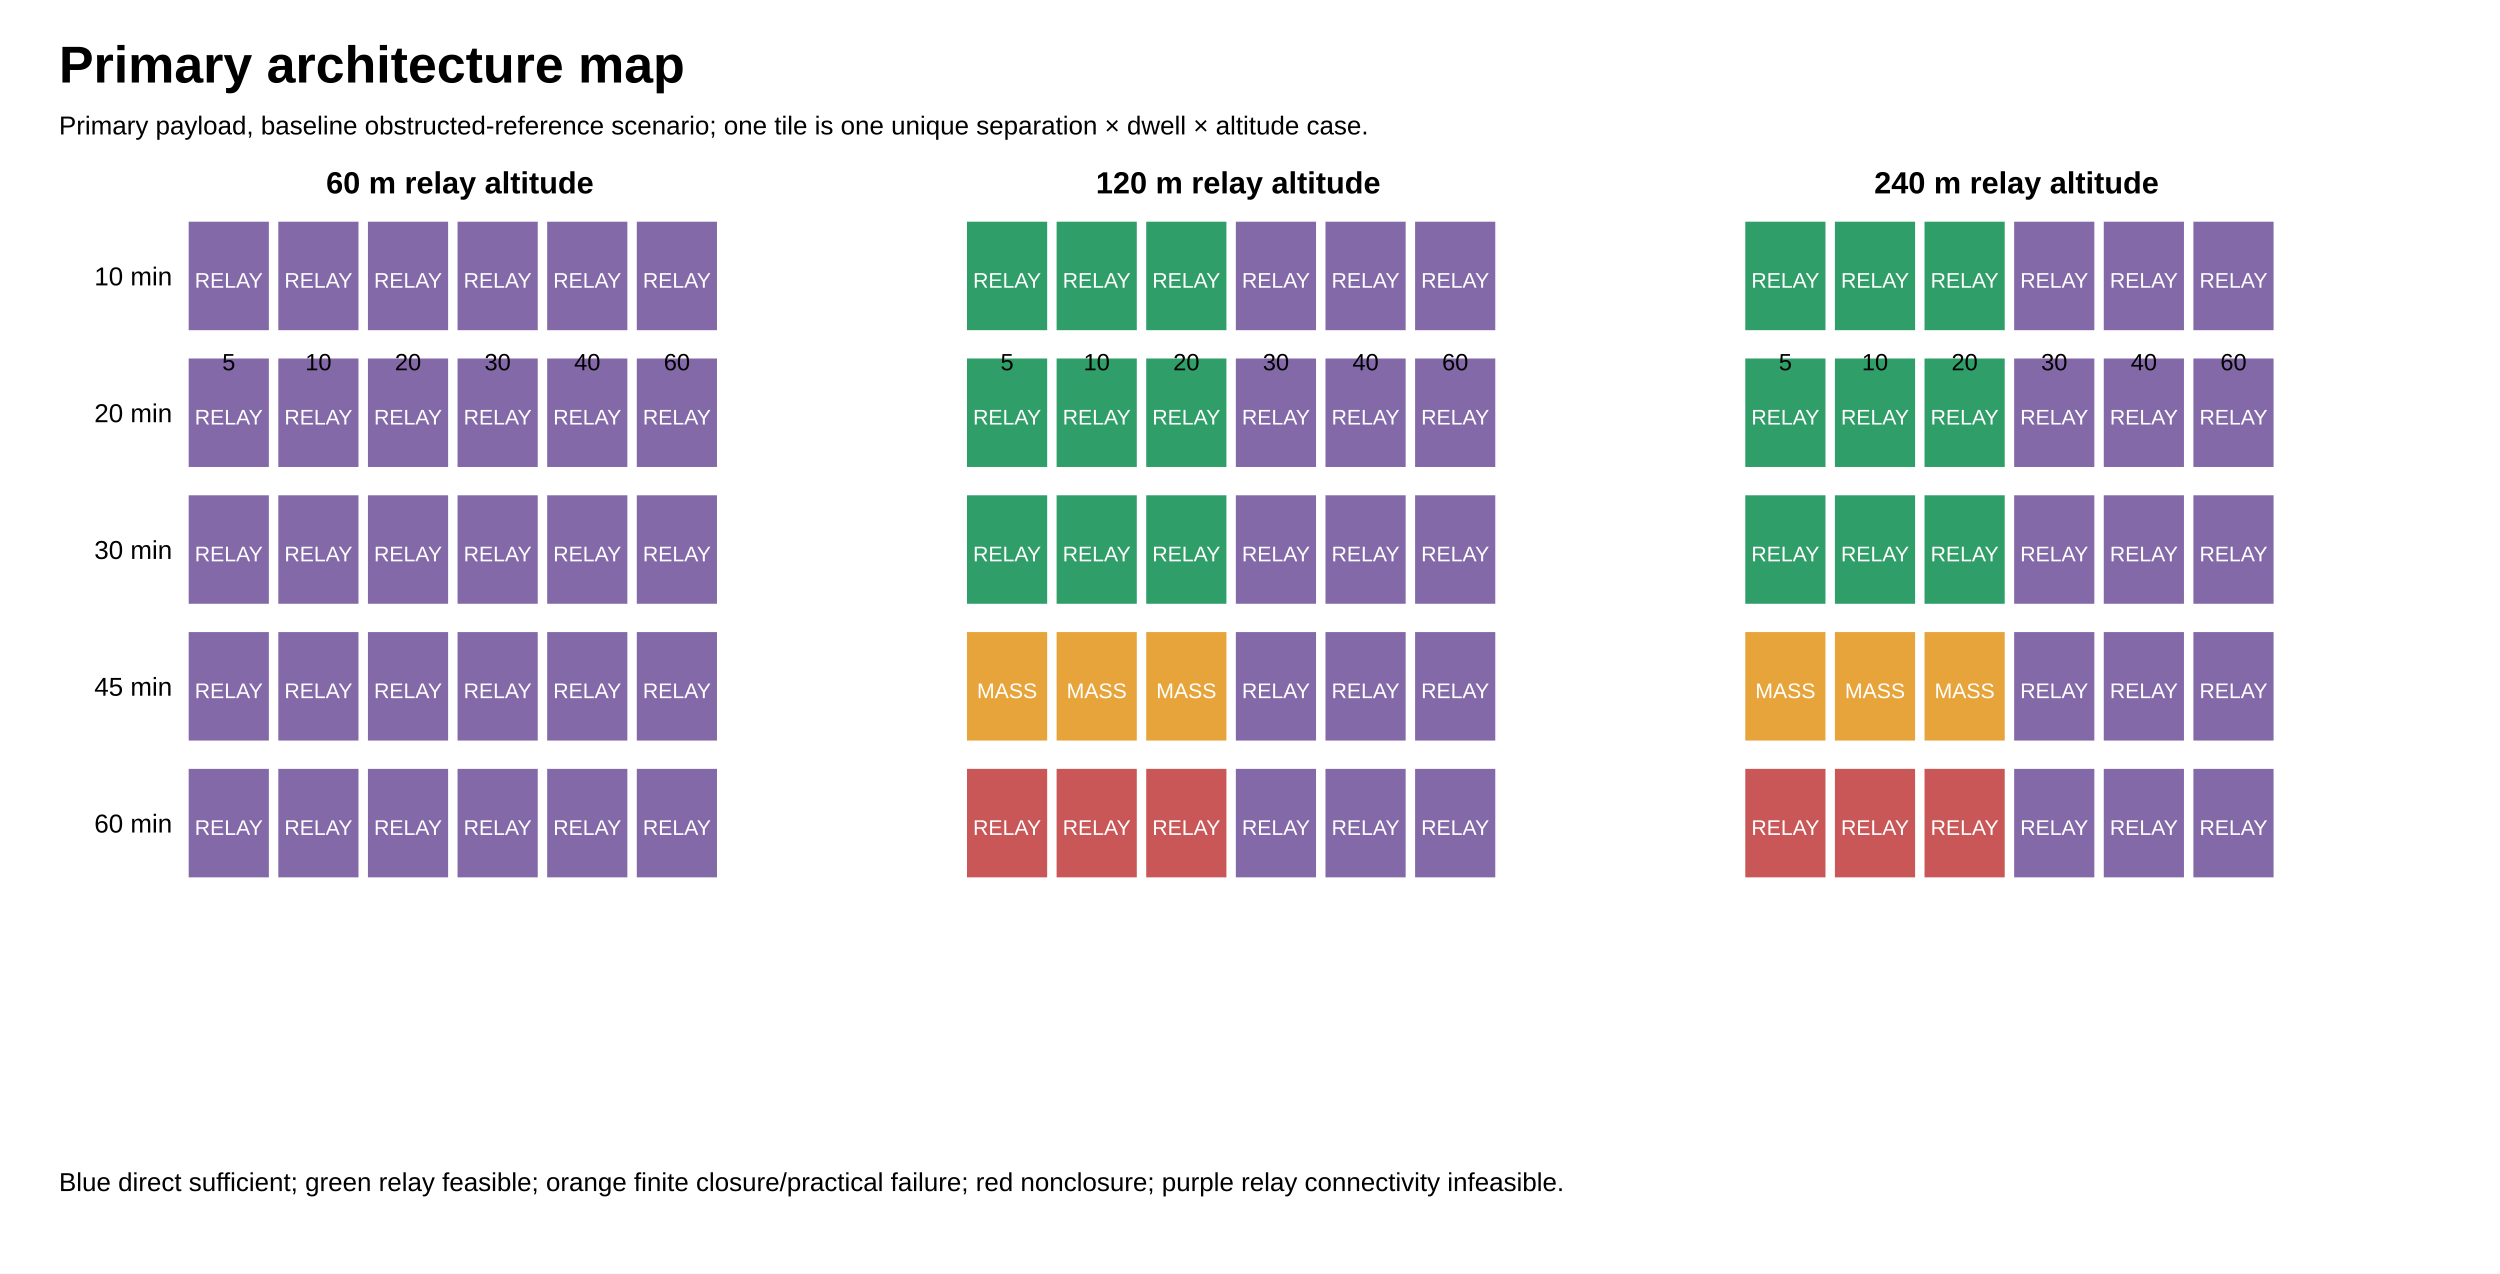
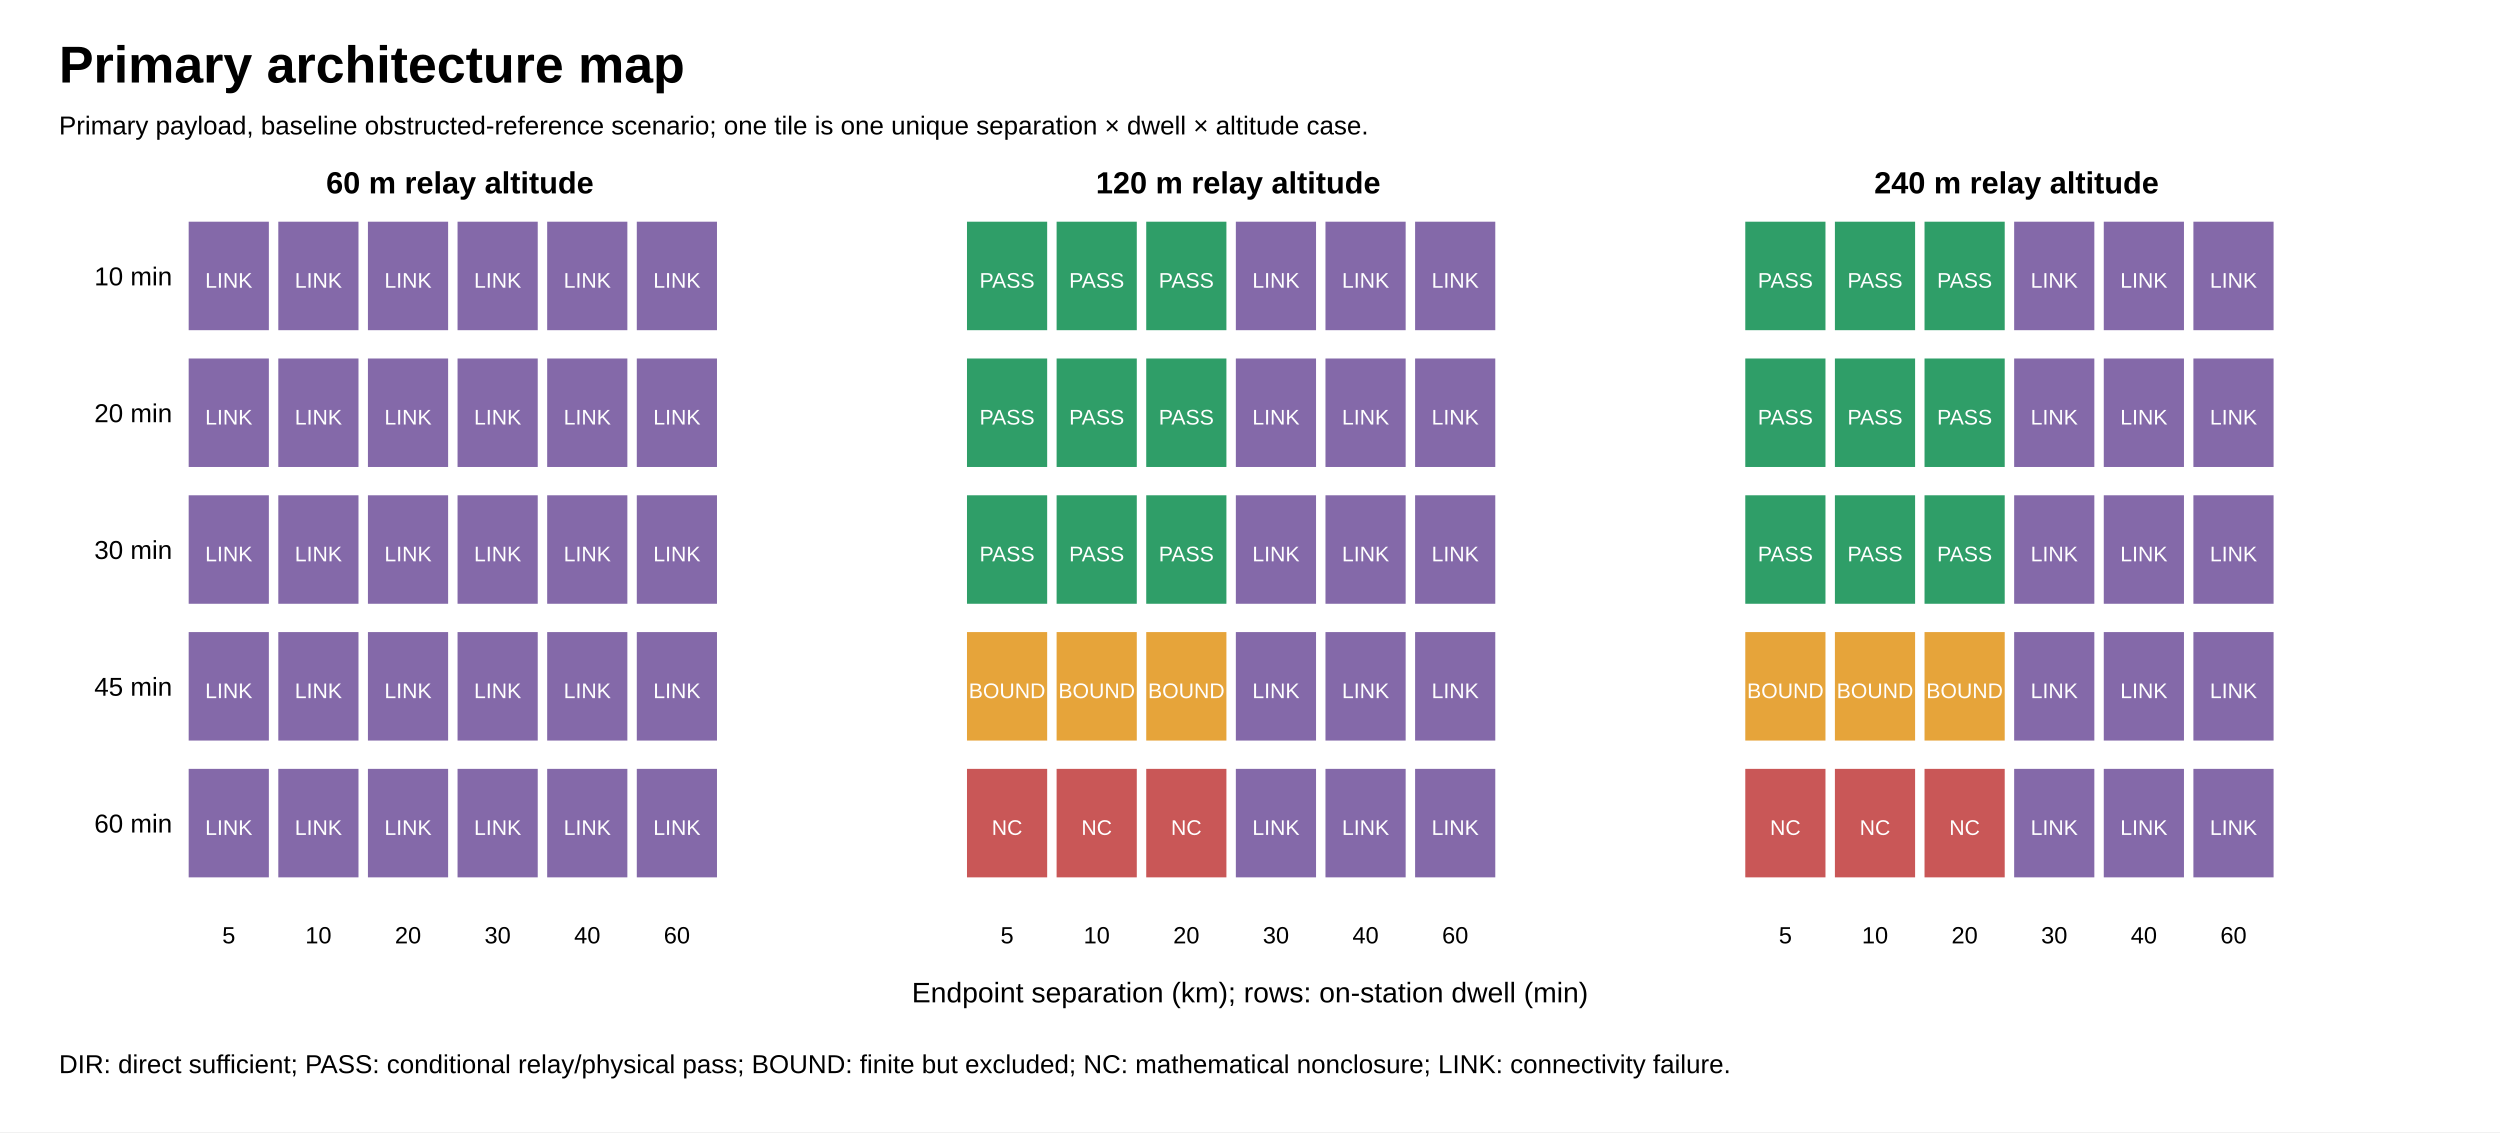
- <svg xmlns="http://www.w3.org/2000/svg" width="1060" height="540">
+ <svg xmlns="http://www.w3.org/2000/svg" width="1060" height="480">
  <rect width="100%" height="100%" fill="white" />
  <text x="25" y="35" style="font:bold 22px Arial">Primary architecture map</text>
  <text x="25" y="57" style="font:11px Arial">Primary payload, baseline obstructed-reference scenario; one tile is one unique separation × dwell × altitude case.</text>
  <text x="195" y="82" text-anchor="middle" style="font:bold 13px Arial">60 m relay altitude</text>
  <text x="73" y="121" text-anchor="end" style="font:11px Arial">10 min</text>
  <rect x="80" y="94" width="34" height="46" fill="#8469a9" />
-   <text x="97" y="122" text-anchor="middle" fill="white" style="font:9px Arial">RELAY</text>
+   <text x="97" y="122" text-anchor="middle" fill="white" style="font:9px Arial">LINK</text>
  <rect x="118" y="94" width="34" height="46" fill="#8469a9" />
-   <text x="135" y="122" text-anchor="middle" fill="white" style="font:9px Arial">RELAY</text>
+   <text x="135" y="122" text-anchor="middle" fill="white" style="font:9px Arial">LINK</text>
  <rect x="156" y="94" width="34" height="46" fill="#8469a9" />
-   <text x="173" y="122" text-anchor="middle" fill="white" style="font:9px Arial">RELAY</text>
+   <text x="173" y="122" text-anchor="middle" fill="white" style="font:9px Arial">LINK</text>
  <rect x="194" y="94" width="34" height="46" fill="#8469a9" />
-   <text x="211" y="122" text-anchor="middle" fill="white" style="font:9px Arial">RELAY</text>
+   <text x="211" y="122" text-anchor="middle" fill="white" style="font:9px Arial">LINK</text>
  <rect x="232" y="94" width="34" height="46" fill="#8469a9" />
-   <text x="249" y="122" text-anchor="middle" fill="white" style="font:9px Arial">RELAY</text>
+   <text x="249" y="122" text-anchor="middle" fill="white" style="font:9px Arial">LINK</text>
  <rect x="270" y="94" width="34" height="46" fill="#8469a9" />
-   <text x="287" y="122" text-anchor="middle" fill="white" style="font:9px Arial">RELAY</text>
+   <text x="287" y="122" text-anchor="middle" fill="white" style="font:9px Arial">LINK</text>
  <text x="73" y="179" text-anchor="end" style="font:11px Arial">20 min</text>
  <rect x="80" y="152" width="34" height="46" fill="#8469a9" />
-   <text x="97" y="180" text-anchor="middle" fill="white" style="font:9px Arial">RELAY</text>
+   <text x="97" y="180" text-anchor="middle" fill="white" style="font:9px Arial">LINK</text>
  <rect x="118" y="152" width="34" height="46" fill="#8469a9" />
-   <text x="135" y="180" text-anchor="middle" fill="white" style="font:9px Arial">RELAY</text>
+   <text x="135" y="180" text-anchor="middle" fill="white" style="font:9px Arial">LINK</text>
  <rect x="156" y="152" width="34" height="46" fill="#8469a9" />
-   <text x="173" y="180" text-anchor="middle" fill="white" style="font:9px Arial">RELAY</text>
+   <text x="173" y="180" text-anchor="middle" fill="white" style="font:9px Arial">LINK</text>
  <rect x="194" y="152" width="34" height="46" fill="#8469a9" />
-   <text x="211" y="180" text-anchor="middle" fill="white" style="font:9px Arial">RELAY</text>
+   <text x="211" y="180" text-anchor="middle" fill="white" style="font:9px Arial">LINK</text>
  <rect x="232" y="152" width="34" height="46" fill="#8469a9" />
-   <text x="249" y="180" text-anchor="middle" fill="white" style="font:9px Arial">RELAY</text>
+   <text x="249" y="180" text-anchor="middle" fill="white" style="font:9px Arial">LINK</text>
  <rect x="270" y="152" width="34" height="46" fill="#8469a9" />
-   <text x="287" y="180" text-anchor="middle" fill="white" style="font:9px Arial">RELAY</text>
+   <text x="287" y="180" text-anchor="middle" fill="white" style="font:9px Arial">LINK</text>
  <text x="73" y="237" text-anchor="end" style="font:11px Arial">30 min</text>
  <rect x="80" y="210" width="34" height="46" fill="#8469a9" />
-   <text x="97" y="238" text-anchor="middle" fill="white" style="font:9px Arial">RELAY</text>
+   <text x="97" y="238" text-anchor="middle" fill="white" style="font:9px Arial">LINK</text>
  <rect x="118" y="210" width="34" height="46" fill="#8469a9" />
-   <text x="135" y="238" text-anchor="middle" fill="white" style="font:9px Arial">RELAY</text>
+   <text x="135" y="238" text-anchor="middle" fill="white" style="font:9px Arial">LINK</text>
  <rect x="156" y="210" width="34" height="46" fill="#8469a9" />
-   <text x="173" y="238" text-anchor="middle" fill="white" style="font:9px Arial">RELAY</text>
+   <text x="173" y="238" text-anchor="middle" fill="white" style="font:9px Arial">LINK</text>
  <rect x="194" y="210" width="34" height="46" fill="#8469a9" />
-   <text x="211" y="238" text-anchor="middle" fill="white" style="font:9px Arial">RELAY</text>
+   <text x="211" y="238" text-anchor="middle" fill="white" style="font:9px Arial">LINK</text>
  <rect x="232" y="210" width="34" height="46" fill="#8469a9" />
-   <text x="249" y="238" text-anchor="middle" fill="white" style="font:9px Arial">RELAY</text>
+   <text x="249" y="238" text-anchor="middle" fill="white" style="font:9px Arial">LINK</text>
  <rect x="270" y="210" width="34" height="46" fill="#8469a9" />
-   <text x="287" y="238" text-anchor="middle" fill="white" style="font:9px Arial">RELAY</text>
+   <text x="287" y="238" text-anchor="middle" fill="white" style="font:9px Arial">LINK</text>
  <text x="73" y="295" text-anchor="end" style="font:11px Arial">45 min</text>
  <rect x="80" y="268" width="34" height="46" fill="#8469a9" />
-   <text x="97" y="296" text-anchor="middle" fill="white" style="font:9px Arial">RELAY</text>
+   <text x="97" y="296" text-anchor="middle" fill="white" style="font:9px Arial">LINK</text>
  <rect x="118" y="268" width="34" height="46" fill="#8469a9" />
-   <text x="135" y="296" text-anchor="middle" fill="white" style="font:9px Arial">RELAY</text>
+   <text x="135" y="296" text-anchor="middle" fill="white" style="font:9px Arial">LINK</text>
  <rect x="156" y="268" width="34" height="46" fill="#8469a9" />
-   <text x="173" y="296" text-anchor="middle" fill="white" style="font:9px Arial">RELAY</text>
+   <text x="173" y="296" text-anchor="middle" fill="white" style="font:9px Arial">LINK</text>
  <rect x="194" y="268" width="34" height="46" fill="#8469a9" />
-   <text x="211" y="296" text-anchor="middle" fill="white" style="font:9px Arial">RELAY</text>
+   <text x="211" y="296" text-anchor="middle" fill="white" style="font:9px Arial">LINK</text>
  <rect x="232" y="268" width="34" height="46" fill="#8469a9" />
-   <text x="249" y="296" text-anchor="middle" fill="white" style="font:9px Arial">RELAY</text>
+   <text x="249" y="296" text-anchor="middle" fill="white" style="font:9px Arial">LINK</text>
  <rect x="270" y="268" width="34" height="46" fill="#8469a9" />
-   <text x="287" y="296" text-anchor="middle" fill="white" style="font:9px Arial">RELAY</text>
+   <text x="287" y="296" text-anchor="middle" fill="white" style="font:9px Arial">LINK</text>
  <text x="73" y="353" text-anchor="end" style="font:11px Arial">60 min</text>
  <rect x="80" y="326" width="34" height="46" fill="#8469a9" />
-   <text x="97" y="354" text-anchor="middle" fill="white" style="font:9px Arial">RELAY</text>
+   <text x="97" y="354" text-anchor="middle" fill="white" style="font:9px Arial">LINK</text>
  <rect x="118" y="326" width="34" height="46" fill="#8469a9" />
-   <text x="135" y="354" text-anchor="middle" fill="white" style="font:9px Arial">RELAY</text>
+   <text x="135" y="354" text-anchor="middle" fill="white" style="font:9px Arial">LINK</text>
  <rect x="156" y="326" width="34" height="46" fill="#8469a9" />
-   <text x="173" y="354" text-anchor="middle" fill="white" style="font:9px Arial">RELAY</text>
+   <text x="173" y="354" text-anchor="middle" fill="white" style="font:9px Arial">LINK</text>
  <rect x="194" y="326" width="34" height="46" fill="#8469a9" />
-   <text x="211" y="354" text-anchor="middle" fill="white" style="font:9px Arial">RELAY</text>
+   <text x="211" y="354" text-anchor="middle" fill="white" style="font:9px Arial">LINK</text>
  <rect x="232" y="326" width="34" height="46" fill="#8469a9" />
-   <text x="249" y="354" text-anchor="middle" fill="white" style="font:9px Arial">RELAY</text>
+   <text x="249" y="354" text-anchor="middle" fill="white" style="font:9px Arial">LINK</text>
  <rect x="270" y="326" width="34" height="46" fill="#8469a9" />
-   <text x="287" y="354" text-anchor="middle" fill="white" style="font:9px Arial">RELAY</text>
-   <text x="97" y="157" text-anchor="middle" style="font:10px Arial">5</text>
-   <text x="135" y="157" text-anchor="middle" style="font:10px Arial">10</text>
-   <text x="173" y="157" text-anchor="middle" style="font:10px Arial">20</text>
-   <text x="211" y="157" text-anchor="middle" style="font:10px Arial">30</text>
-   <text x="249" y="157" text-anchor="middle" style="font:10px Arial">40</text>
-   <text x="287" y="157" text-anchor="middle" style="font:10px Arial">60</text>
+   <text x="287" y="354" text-anchor="middle" fill="white" style="font:9px Arial">LINK</text>
+   <text x="97" y="400" text-anchor="middle" style="font:10px Arial">5</text>
+   <text x="135" y="400" text-anchor="middle" style="font:10px Arial">10</text>
+   <text x="173" y="400" text-anchor="middle" style="font:10px Arial">20</text>
+   <text x="211" y="400" text-anchor="middle" style="font:10px Arial">30</text>
+   <text x="249" y="400" text-anchor="middle" style="font:10px Arial">40</text>
+   <text x="287" y="400" text-anchor="middle" style="font:10px Arial">60</text>
  <text x="525" y="82" text-anchor="middle" style="font:bold 13px Arial">120 m relay altitude</text>
  <rect x="410" y="94" width="34" height="46" fill="#2f9e68" />
-   <text x="427" y="122" text-anchor="middle" fill="white" style="font:9px Arial">RELAY</text>
+   <text x="427" y="122" text-anchor="middle" fill="white" style="font:9px Arial">PASS</text>
  <rect x="448" y="94" width="34" height="46" fill="#2f9e68" />
-   <text x="465" y="122" text-anchor="middle" fill="white" style="font:9px Arial">RELAY</text>
+   <text x="465" y="122" text-anchor="middle" fill="white" style="font:9px Arial">PASS</text>
  <rect x="486" y="94" width="34" height="46" fill="#2f9e68" />
-   <text x="503" y="122" text-anchor="middle" fill="white" style="font:9px Arial">RELAY</text>
+   <text x="503" y="122" text-anchor="middle" fill="white" style="font:9px Arial">PASS</text>
  <rect x="524" y="94" width="34" height="46" fill="#8469a9" />
-   <text x="541" y="122" text-anchor="middle" fill="white" style="font:9px Arial">RELAY</text>
+   <text x="541" y="122" text-anchor="middle" fill="white" style="font:9px Arial">LINK</text>
  <rect x="562" y="94" width="34" height="46" fill="#8469a9" />
-   <text x="579" y="122" text-anchor="middle" fill="white" style="font:9px Arial">RELAY</text>
+   <text x="579" y="122" text-anchor="middle" fill="white" style="font:9px Arial">LINK</text>
  <rect x="600" y="94" width="34" height="46" fill="#8469a9" />
-   <text x="617" y="122" text-anchor="middle" fill="white" style="font:9px Arial">RELAY</text>
+   <text x="617" y="122" text-anchor="middle" fill="white" style="font:9px Arial">LINK</text>
  <rect x="410" y="152" width="34" height="46" fill="#2f9e68" />
-   <text x="427" y="180" text-anchor="middle" fill="white" style="font:9px Arial">RELAY</text>
+   <text x="427" y="180" text-anchor="middle" fill="white" style="font:9px Arial">PASS</text>
  <rect x="448" y="152" width="34" height="46" fill="#2f9e68" />
-   <text x="465" y="180" text-anchor="middle" fill="white" style="font:9px Arial">RELAY</text>
+   <text x="465" y="180" text-anchor="middle" fill="white" style="font:9px Arial">PASS</text>
  <rect x="486" y="152" width="34" height="46" fill="#2f9e68" />
-   <text x="503" y="180" text-anchor="middle" fill="white" style="font:9px Arial">RELAY</text>
+   <text x="503" y="180" text-anchor="middle" fill="white" style="font:9px Arial">PASS</text>
  <rect x="524" y="152" width="34" height="46" fill="#8469a9" />
-   <text x="541" y="180" text-anchor="middle" fill="white" style="font:9px Arial">RELAY</text>
+   <text x="541" y="180" text-anchor="middle" fill="white" style="font:9px Arial">LINK</text>
  <rect x="562" y="152" width="34" height="46" fill="#8469a9" />
-   <text x="579" y="180" text-anchor="middle" fill="white" style="font:9px Arial">RELAY</text>
+   <text x="579" y="180" text-anchor="middle" fill="white" style="font:9px Arial">LINK</text>
  <rect x="600" y="152" width="34" height="46" fill="#8469a9" />
-   <text x="617" y="180" text-anchor="middle" fill="white" style="font:9px Arial">RELAY</text>
+   <text x="617" y="180" text-anchor="middle" fill="white" style="font:9px Arial">LINK</text>
  <rect x="410" y="210" width="34" height="46" fill="#2f9e68" />
-   <text x="427" y="238" text-anchor="middle" fill="white" style="font:9px Arial">RELAY</text>
+   <text x="427" y="238" text-anchor="middle" fill="white" style="font:9px Arial">PASS</text>
  <rect x="448" y="210" width="34" height="46" fill="#2f9e68" />
-   <text x="465" y="238" text-anchor="middle" fill="white" style="font:9px Arial">RELAY</text>
+   <text x="465" y="238" text-anchor="middle" fill="white" style="font:9px Arial">PASS</text>
  <rect x="486" y="210" width="34" height="46" fill="#2f9e68" />
-   <text x="503" y="238" text-anchor="middle" fill="white" style="font:9px Arial">RELAY</text>
+   <text x="503" y="238" text-anchor="middle" fill="white" style="font:9px Arial">PASS</text>
  <rect x="524" y="210" width="34" height="46" fill="#8469a9" />
-   <text x="541" y="238" text-anchor="middle" fill="white" style="font:9px Arial">RELAY</text>
+   <text x="541" y="238" text-anchor="middle" fill="white" style="font:9px Arial">LINK</text>
  <rect x="562" y="210" width="34" height="46" fill="#8469a9" />
-   <text x="579" y="238" text-anchor="middle" fill="white" style="font:9px Arial">RELAY</text>
+   <text x="579" y="238" text-anchor="middle" fill="white" style="font:9px Arial">LINK</text>
  <rect x="600" y="210" width="34" height="46" fill="#8469a9" />
-   <text x="617" y="238" text-anchor="middle" fill="white" style="font:9px Arial">RELAY</text>
+   <text x="617" y="238" text-anchor="middle" fill="white" style="font:9px Arial">LINK</text>
  <rect x="410" y="268" width="34" height="46" fill="#e6a43a" />
-   <text x="427" y="296" text-anchor="middle" fill="white" style="font:9px Arial">MASS</text>
+   <text x="427" y="296" text-anchor="middle" fill="white" style="font:9px Arial">BOUND</text>
  <rect x="448" y="268" width="34" height="46" fill="#e6a43a" />
-   <text x="465" y="296" text-anchor="middle" fill="white" style="font:9px Arial">MASS</text>
+   <text x="465" y="296" text-anchor="middle" fill="white" style="font:9px Arial">BOUND</text>
  <rect x="486" y="268" width="34" height="46" fill="#e6a43a" />
-   <text x="503" y="296" text-anchor="middle" fill="white" style="font:9px Arial">MASS</text>
+   <text x="503" y="296" text-anchor="middle" fill="white" style="font:9px Arial">BOUND</text>
  <rect x="524" y="268" width="34" height="46" fill="#8469a9" />
-   <text x="541" y="296" text-anchor="middle" fill="white" style="font:9px Arial">RELAY</text>
+   <text x="541" y="296" text-anchor="middle" fill="white" style="font:9px Arial">LINK</text>
  <rect x="562" y="268" width="34" height="46" fill="#8469a9" />
-   <text x="579" y="296" text-anchor="middle" fill="white" style="font:9px Arial">RELAY</text>
+   <text x="579" y="296" text-anchor="middle" fill="white" style="font:9px Arial">LINK</text>
  <rect x="600" y="268" width="34" height="46" fill="#8469a9" />
-   <text x="617" y="296" text-anchor="middle" fill="white" style="font:9px Arial">RELAY</text>
+   <text x="617" y="296" text-anchor="middle" fill="white" style="font:9px Arial">LINK</text>
  <rect x="410" y="326" width="34" height="46" fill="#c95757" />
-   <text x="427" y="354" text-anchor="middle" fill="white" style="font:9px Arial">RELAY</text>
+   <text x="427" y="354" text-anchor="middle" fill="white" style="font:9px Arial">NC</text>
  <rect x="448" y="326" width="34" height="46" fill="#c95757" />
-   <text x="465" y="354" text-anchor="middle" fill="white" style="font:9px Arial">RELAY</text>
+   <text x="465" y="354" text-anchor="middle" fill="white" style="font:9px Arial">NC</text>
  <rect x="486" y="326" width="34" height="46" fill="#c95757" />
-   <text x="503" y="354" text-anchor="middle" fill="white" style="font:9px Arial">RELAY</text>
+   <text x="503" y="354" text-anchor="middle" fill="white" style="font:9px Arial">NC</text>
  <rect x="524" y="326" width="34" height="46" fill="#8469a9" />
-   <text x="541" y="354" text-anchor="middle" fill="white" style="font:9px Arial">RELAY</text>
+   <text x="541" y="354" text-anchor="middle" fill="white" style="font:9px Arial">LINK</text>
  <rect x="562" y="326" width="34" height="46" fill="#8469a9" />
-   <text x="579" y="354" text-anchor="middle" fill="white" style="font:9px Arial">RELAY</text>
+   <text x="579" y="354" text-anchor="middle" fill="white" style="font:9px Arial">LINK</text>
  <rect x="600" y="326" width="34" height="46" fill="#8469a9" />
-   <text x="617" y="354" text-anchor="middle" fill="white" style="font:9px Arial">RELAY</text>
-   <text x="427" y="157" text-anchor="middle" style="font:10px Arial">5</text>
-   <text x="465" y="157" text-anchor="middle" style="font:10px Arial">10</text>
-   <text x="503" y="157" text-anchor="middle" style="font:10px Arial">20</text>
-   <text x="541" y="157" text-anchor="middle" style="font:10px Arial">30</text>
-   <text x="579" y="157" text-anchor="middle" style="font:10px Arial">40</text>
-   <text x="617" y="157" text-anchor="middle" style="font:10px Arial">60</text>
+   <text x="617" y="354" text-anchor="middle" fill="white" style="font:9px Arial">LINK</text>
+   <text x="427" y="400" text-anchor="middle" style="font:10px Arial">5</text>
+   <text x="465" y="400" text-anchor="middle" style="font:10px Arial">10</text>
+   <text x="503" y="400" text-anchor="middle" style="font:10px Arial">20</text>
+   <text x="541" y="400" text-anchor="middle" style="font:10px Arial">30</text>
+   <text x="579" y="400" text-anchor="middle" style="font:10px Arial">40</text>
+   <text x="617" y="400" text-anchor="middle" style="font:10px Arial">60</text>
  <text x="855" y="82" text-anchor="middle" style="font:bold 13px Arial">240 m relay altitude</text>
  <rect x="740" y="94" width="34" height="46" fill="#2f9e68" />
-   <text x="757" y="122" text-anchor="middle" fill="white" style="font:9px Arial">RELAY</text>
+   <text x="757" y="122" text-anchor="middle" fill="white" style="font:9px Arial">PASS</text>
  <rect x="778" y="94" width="34" height="46" fill="#2f9e68" />
-   <text x="795" y="122" text-anchor="middle" fill="white" style="font:9px Arial">RELAY</text>
+   <text x="795" y="122" text-anchor="middle" fill="white" style="font:9px Arial">PASS</text>
  <rect x="816" y="94" width="34" height="46" fill="#2f9e68" />
-   <text x="833" y="122" text-anchor="middle" fill="white" style="font:9px Arial">RELAY</text>
+   <text x="833" y="122" text-anchor="middle" fill="white" style="font:9px Arial">PASS</text>
  <rect x="854" y="94" width="34" height="46" fill="#8469a9" />
-   <text x="871" y="122" text-anchor="middle" fill="white" style="font:9px Arial">RELAY</text>
+   <text x="871" y="122" text-anchor="middle" fill="white" style="font:9px Arial">LINK</text>
  <rect x="892" y="94" width="34" height="46" fill="#8469a9" />
-   <text x="909" y="122" text-anchor="middle" fill="white" style="font:9px Arial">RELAY</text>
+   <text x="909" y="122" text-anchor="middle" fill="white" style="font:9px Arial">LINK</text>
  <rect x="930" y="94" width="34" height="46" fill="#8469a9" />
-   <text x="947" y="122" text-anchor="middle" fill="white" style="font:9px Arial">RELAY</text>
+   <text x="947" y="122" text-anchor="middle" fill="white" style="font:9px Arial">LINK</text>
  <rect x="740" y="152" width="34" height="46" fill="#2f9e68" />
-   <text x="757" y="180" text-anchor="middle" fill="white" style="font:9px Arial">RELAY</text>
+   <text x="757" y="180" text-anchor="middle" fill="white" style="font:9px Arial">PASS</text>
  <rect x="778" y="152" width="34" height="46" fill="#2f9e68" />
-   <text x="795" y="180" text-anchor="middle" fill="white" style="font:9px Arial">RELAY</text>
+   <text x="795" y="180" text-anchor="middle" fill="white" style="font:9px Arial">PASS</text>
  <rect x="816" y="152" width="34" height="46" fill="#2f9e68" />
-   <text x="833" y="180" text-anchor="middle" fill="white" style="font:9px Arial">RELAY</text>
+   <text x="833" y="180" text-anchor="middle" fill="white" style="font:9px Arial">PASS</text>
  <rect x="854" y="152" width="34" height="46" fill="#8469a9" />
-   <text x="871" y="180" text-anchor="middle" fill="white" style="font:9px Arial">RELAY</text>
+   <text x="871" y="180" text-anchor="middle" fill="white" style="font:9px Arial">LINK</text>
  <rect x="892" y="152" width="34" height="46" fill="#8469a9" />
-   <text x="909" y="180" text-anchor="middle" fill="white" style="font:9px Arial">RELAY</text>
+   <text x="909" y="180" text-anchor="middle" fill="white" style="font:9px Arial">LINK</text>
  <rect x="930" y="152" width="34" height="46" fill="#8469a9" />
-   <text x="947" y="180" text-anchor="middle" fill="white" style="font:9px Arial">RELAY</text>
+   <text x="947" y="180" text-anchor="middle" fill="white" style="font:9px Arial">LINK</text>
  <rect x="740" y="210" width="34" height="46" fill="#2f9e68" />
-   <text x="757" y="238" text-anchor="middle" fill="white" style="font:9px Arial">RELAY</text>
+   <text x="757" y="238" text-anchor="middle" fill="white" style="font:9px Arial">PASS</text>
  <rect x="778" y="210" width="34" height="46" fill="#2f9e68" />
-   <text x="795" y="238" text-anchor="middle" fill="white" style="font:9px Arial">RELAY</text>
+   <text x="795" y="238" text-anchor="middle" fill="white" style="font:9px Arial">PASS</text>
  <rect x="816" y="210" width="34" height="46" fill="#2f9e68" />
-   <text x="833" y="238" text-anchor="middle" fill="white" style="font:9px Arial">RELAY</text>
+   <text x="833" y="238" text-anchor="middle" fill="white" style="font:9px Arial">PASS</text>
  <rect x="854" y="210" width="34" height="46" fill="#8469a9" />
-   <text x="871" y="238" text-anchor="middle" fill="white" style="font:9px Arial">RELAY</text>
+   <text x="871" y="238" text-anchor="middle" fill="white" style="font:9px Arial">LINK</text>
  <rect x="892" y="210" width="34" height="46" fill="#8469a9" />
-   <text x="909" y="238" text-anchor="middle" fill="white" style="font:9px Arial">RELAY</text>
+   <text x="909" y="238" text-anchor="middle" fill="white" style="font:9px Arial">LINK</text>
  <rect x="930" y="210" width="34" height="46" fill="#8469a9" />
-   <text x="947" y="238" text-anchor="middle" fill="white" style="font:9px Arial">RELAY</text>
+   <text x="947" y="238" text-anchor="middle" fill="white" style="font:9px Arial">LINK</text>
  <rect x="740" y="268" width="34" height="46" fill="#e6a43a" />
-   <text x="757" y="296" text-anchor="middle" fill="white" style="font:9px Arial">MASS</text>
+   <text x="757" y="296" text-anchor="middle" fill="white" style="font:9px Arial">BOUND</text>
  <rect x="778" y="268" width="34" height="46" fill="#e6a43a" />
-   <text x="795" y="296" text-anchor="middle" fill="white" style="font:9px Arial">MASS</text>
+   <text x="795" y="296" text-anchor="middle" fill="white" style="font:9px Arial">BOUND</text>
  <rect x="816" y="268" width="34" height="46" fill="#e6a43a" />
-   <text x="833" y="296" text-anchor="middle" fill="white" style="font:9px Arial">MASS</text>
+   <text x="833" y="296" text-anchor="middle" fill="white" style="font:9px Arial">BOUND</text>
  <rect x="854" y="268" width="34" height="46" fill="#8469a9" />
-   <text x="871" y="296" text-anchor="middle" fill="white" style="font:9px Arial">RELAY</text>
+   <text x="871" y="296" text-anchor="middle" fill="white" style="font:9px Arial">LINK</text>
  <rect x="892" y="268" width="34" height="46" fill="#8469a9" />
-   <text x="909" y="296" text-anchor="middle" fill="white" style="font:9px Arial">RELAY</text>
+   <text x="909" y="296" text-anchor="middle" fill="white" style="font:9px Arial">LINK</text>
  <rect x="930" y="268" width="34" height="46" fill="#8469a9" />
-   <text x="947" y="296" text-anchor="middle" fill="white" style="font:9px Arial">RELAY</text>
+   <text x="947" y="296" text-anchor="middle" fill="white" style="font:9px Arial">LINK</text>
  <rect x="740" y="326" width="34" height="46" fill="#c95757" />
-   <text x="757" y="354" text-anchor="middle" fill="white" style="font:9px Arial">RELAY</text>
+   <text x="757" y="354" text-anchor="middle" fill="white" style="font:9px Arial">NC</text>
  <rect x="778" y="326" width="34" height="46" fill="#c95757" />
-   <text x="795" y="354" text-anchor="middle" fill="white" style="font:9px Arial">RELAY</text>
+   <text x="795" y="354" text-anchor="middle" fill="white" style="font:9px Arial">NC</text>
  <rect x="816" y="326" width="34" height="46" fill="#c95757" />
-   <text x="833" y="354" text-anchor="middle" fill="white" style="font:9px Arial">RELAY</text>
+   <text x="833" y="354" text-anchor="middle" fill="white" style="font:9px Arial">NC</text>
  <rect x="854" y="326" width="34" height="46" fill="#8469a9" />
-   <text x="871" y="354" text-anchor="middle" fill="white" style="font:9px Arial">RELAY</text>
+   <text x="871" y="354" text-anchor="middle" fill="white" style="font:9px Arial">LINK</text>
  <rect x="892" y="326" width="34" height="46" fill="#8469a9" />
-   <text x="909" y="354" text-anchor="middle" fill="white" style="font:9px Arial">RELAY</text>
+   <text x="909" y="354" text-anchor="middle" fill="white" style="font:9px Arial">LINK</text>
  <rect x="930" y="326" width="34" height="46" fill="#8469a9" />
-   <text x="947" y="354" text-anchor="middle" fill="white" style="font:9px Arial">RELAY</text>
-   <text x="757" y="157" text-anchor="middle" style="font:10px Arial">5</text>
-   <text x="795" y="157" text-anchor="middle" style="font:10px Arial">10</text>
-   <text x="833" y="157" text-anchor="middle" style="font:10px Arial">20</text>
-   <text x="871" y="157" text-anchor="middle" style="font:10px Arial">30</text>
-   <text x="909" y="157" text-anchor="middle" style="font:10px Arial">40</text>
-   <text x="947" y="157" text-anchor="middle" style="font:10px Arial">60</text>
-   <text x="25" y="505" style="font:11px Arial">Blue direct sufficient; green relay feasible; orange finite closure/practical failure; red nonclosure; purple relay connectivity infeasible.</text>
+   <text x="947" y="354" text-anchor="middle" fill="white" style="font:9px Arial">LINK</text>
+   <text x="757" y="400" text-anchor="middle" style="font:10px Arial">5</text>
+   <text x="795" y="400" text-anchor="middle" style="font:10px Arial">10</text>
+   <text x="833" y="400" text-anchor="middle" style="font:10px Arial">20</text>
+   <text x="871" y="400" text-anchor="middle" style="font:10px Arial">30</text>
+   <text x="909" y="400" text-anchor="middle" style="font:10px Arial">40</text>
+   <text x="947" y="400" text-anchor="middle" style="font:10px Arial">60</text>
+   <text x="530" y="425" text-anchor="middle" style="font:12px Arial">Endpoint separation (km); rows: on-station dwell (min)</text>
+   <text x="25" y="455" style="font:11px Arial">DIR: direct sufficient; PASS: conditional relay/physical pass; BOUND: finite but excluded; NC: mathematical nonclosure; LINK: connectivity failure.</text>
</svg>
